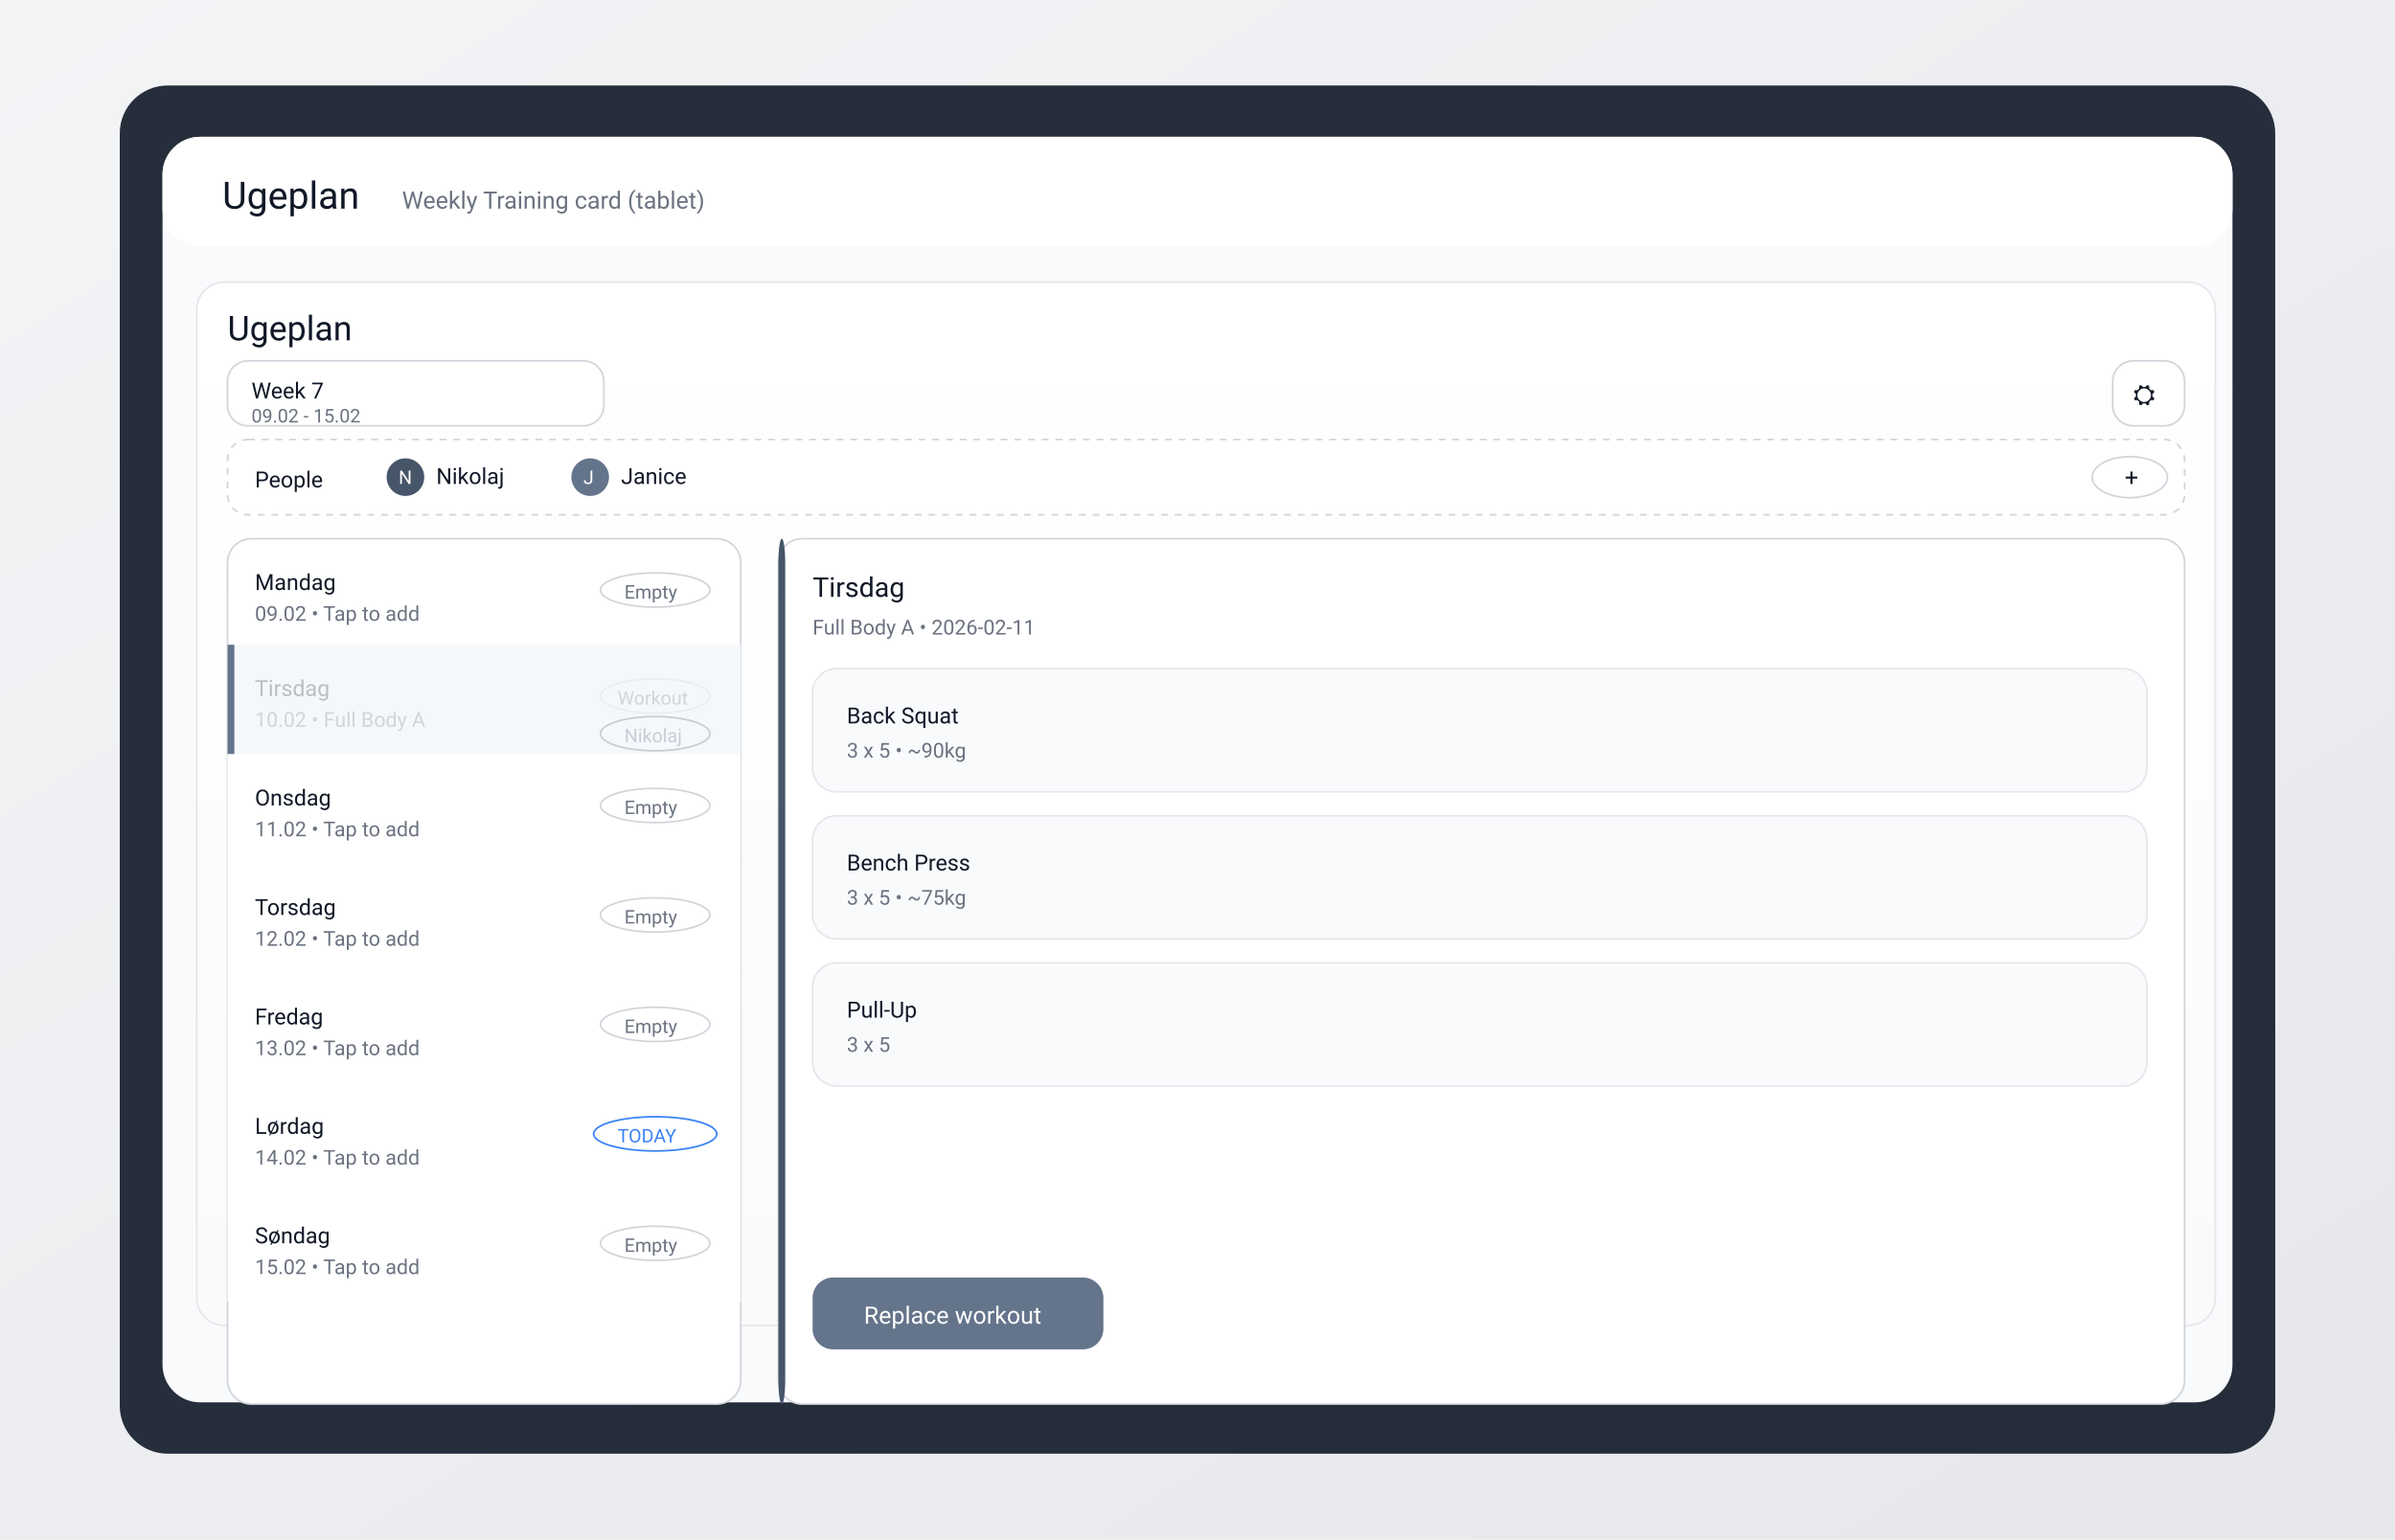
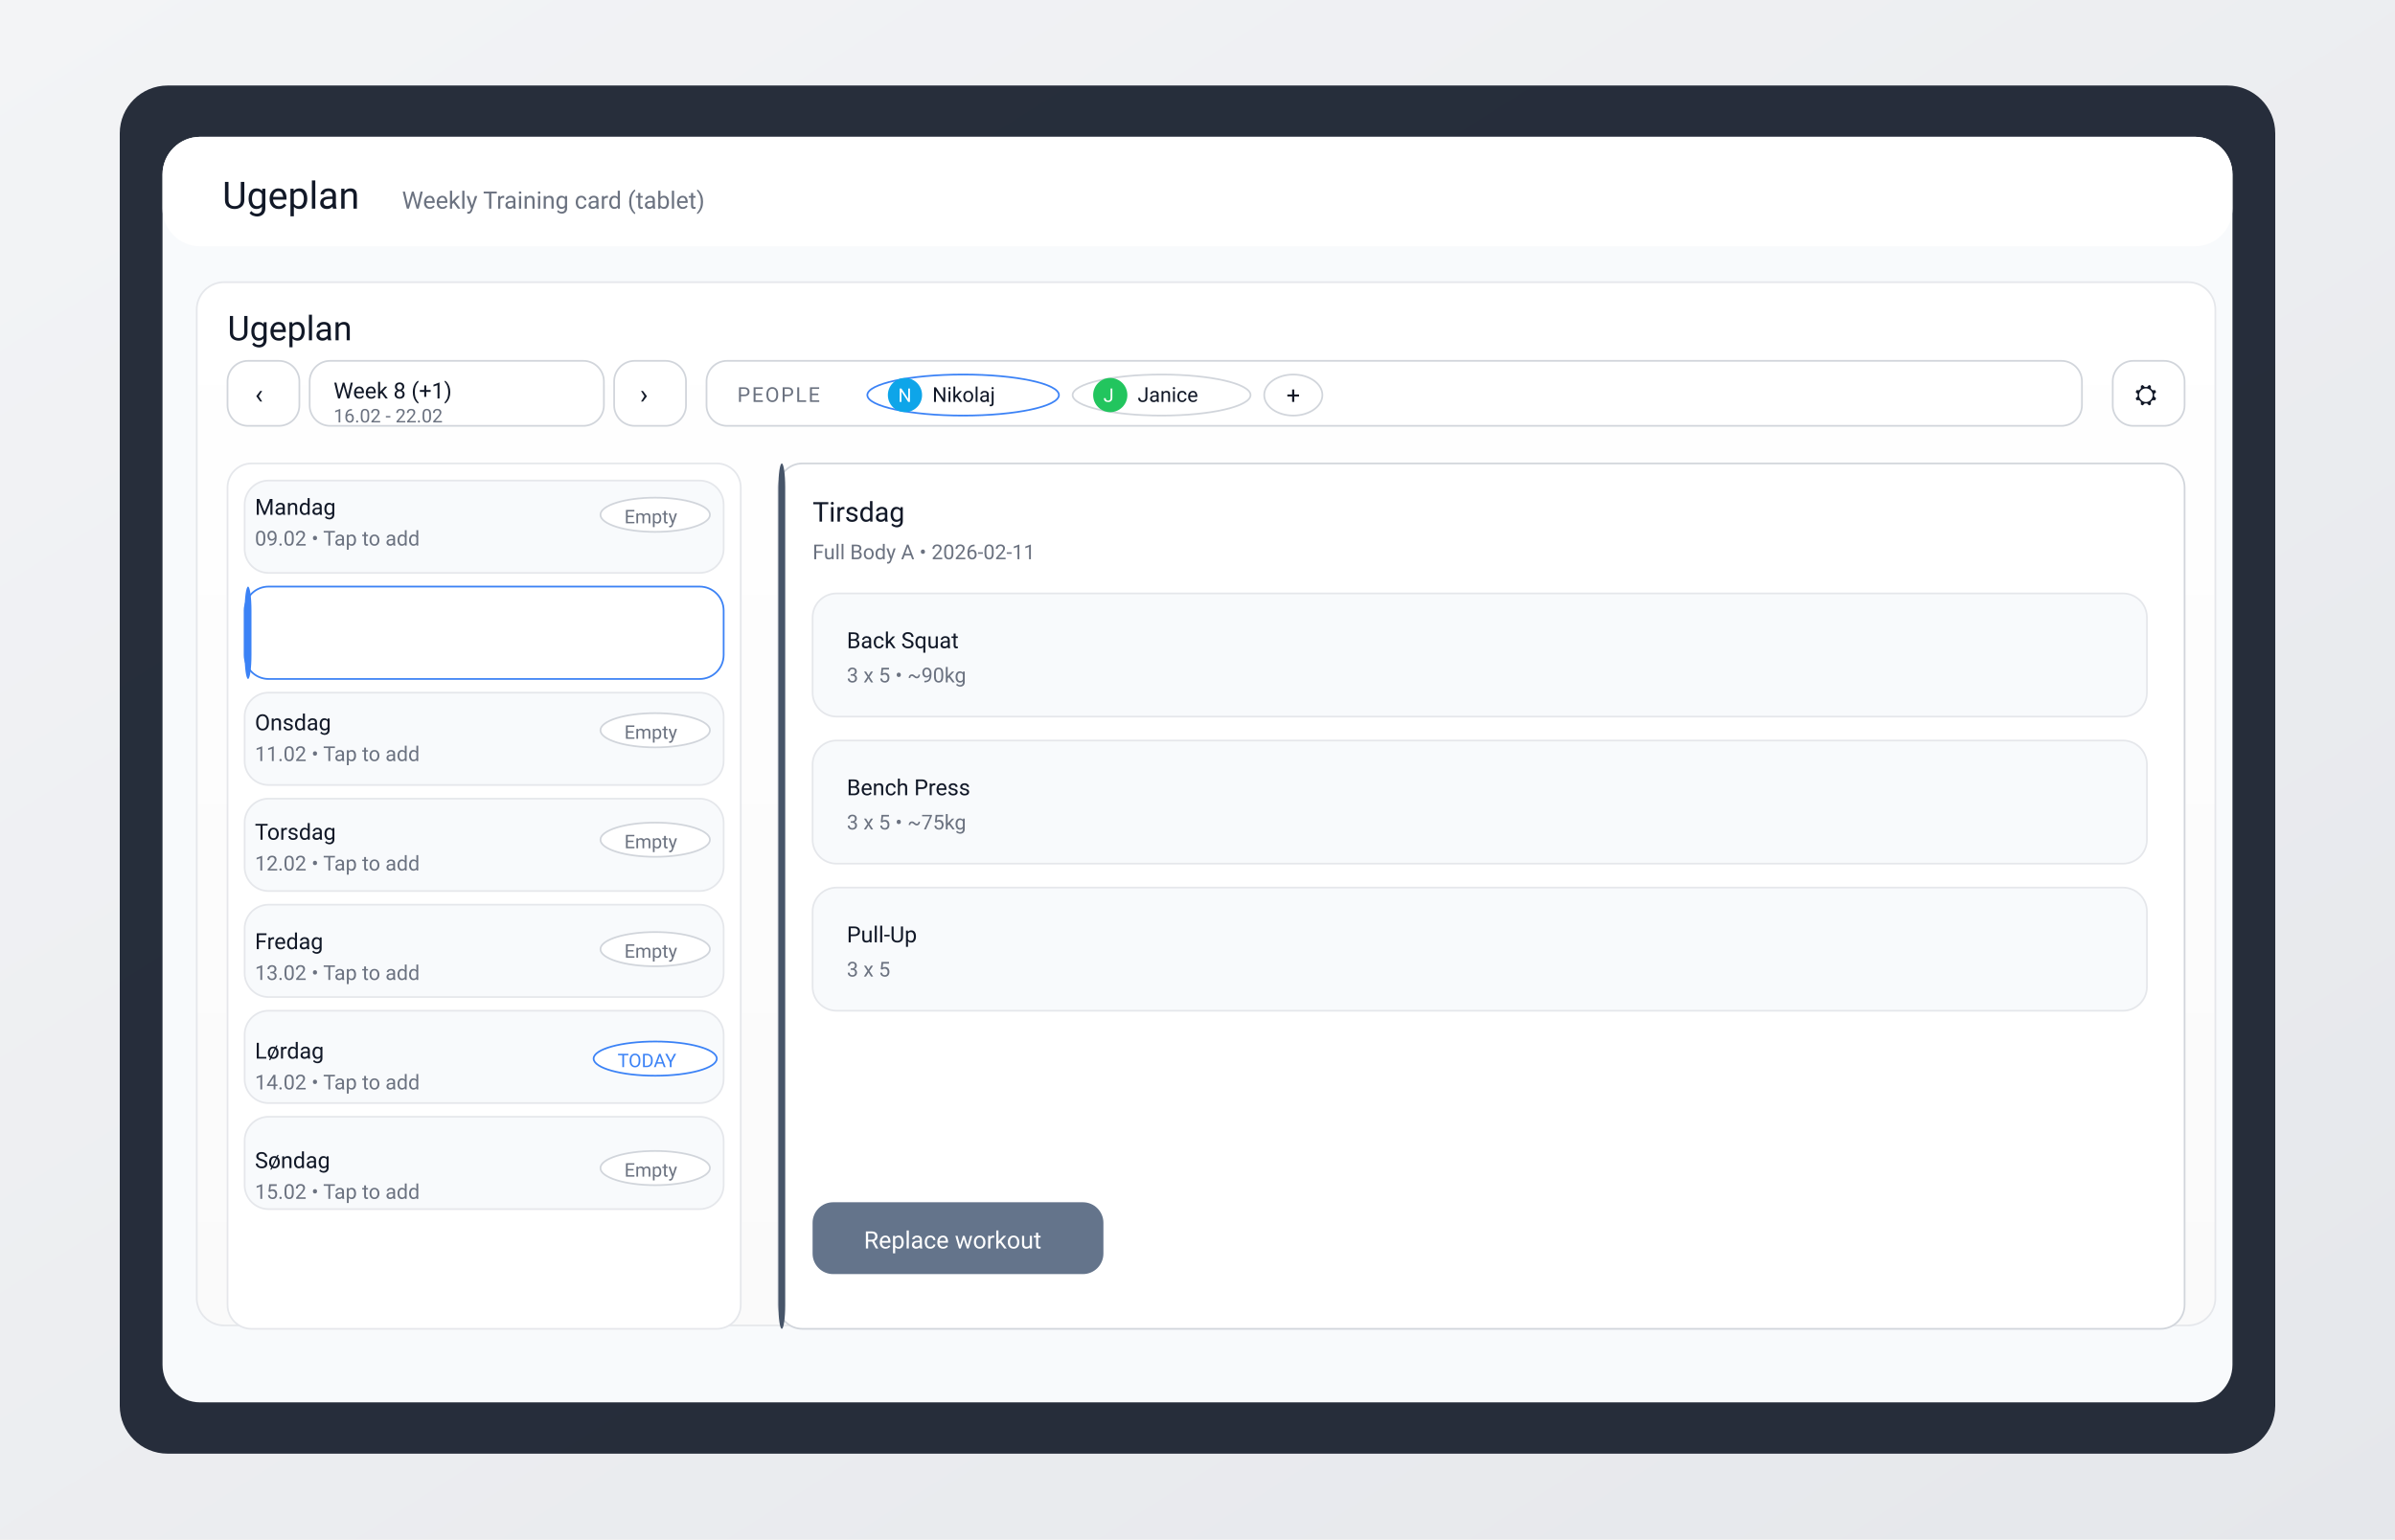
<svg xmlns="http://www.w3.org/2000/svg" width="1400" height="900" viewBox="0 0 1400 900">
  <defs>
    <linearGradient id="bg" x1="0" y1="0" x2="1" y2="1">
      <stop offset="0" stop-color="#f3f4f6" />
      <stop offset="1" stop-color="#e5e7eb" />
    </linearGradient>
    <linearGradient id="card" x1="0" y1="0" x2="0" y2="1">
      <stop offset="0" stop-color="#ffffff" />
      <stop offset="1" stop-color="#fafafa" />
    </linearGradient>
  </defs>
  <rect width="1400" height="900" fill="url(#bg)" />
  <rect x="70" y="50" width="1260" height="800" rx="28" fill="#111827" opacity="0.9" />
  <rect x="95" y="80" width="1210" height="740" rx="22" fill="#f8fafc" />
  <rect x="95" y="80" width="1210" height="64" rx="22" fill="#ffffff" />
  <text x="130" y="122" font-family="ui-sans-serif, system-ui, -apple-system, Segoe UI, Roboto" font-size="22" fill="#111827">Ugeplan</text>
  <text x="235" y="122" font-family="ui-sans-serif, system-ui, -apple-system, Segoe UI, Roboto" font-size="14" fill="#6b7280">Weekly Training card (tablet)</text>
  <g transform="translate(115,165)">
    <rect x="0" y="0" width="1180" height="610" rx="16" fill="url(#card)" stroke="#e5e7eb" />
    <text x="18" y="34" font-family="ui-sans-serif, system-ui, -apple-system, Segoe UI, Roboto" font-size="20" fill="#111827">Ugeplan</text>
-     <rect x="18" y="46" width="220" height="38" rx="12" fill="#ffffff" stroke="#d1d5db" />
-     <text x="32" y="68" font-family="ui-sans-serif, system-ui, -apple-system, Segoe UI, Roboto" font-size="13" fill="#111827">Week 7</text>
-     <text x="32" y="82" font-family="ui-sans-serif, system-ui, -apple-system, Segoe UI, Roboto" font-size="11" fill="#6b7280">09.02 - 15.02</text>
+     <rect x="18" y="46" width="42" height="38" rx="12" fill="#ffffff" stroke="#d1d5db" />
+     <text x="34" y="71" font-family="ui-sans-serif, system-ui, -apple-system, Segoe UI, Roboto" font-size="16" fill="#111827">‹</text>
+     <rect x="66" y="46" width="172" height="38" rx="12" fill="#ffffff" stroke="#d1d5db" />
+     <text x="80" y="68" font-family="ui-sans-serif, system-ui, -apple-system, Segoe UI, Roboto" font-size="13" fill="#111827">Week 8 (+1)</text>
+     <text x="80" y="82" font-family="ui-sans-serif, system-ui, -apple-system, Segoe UI, Roboto" font-size="11" fill="#6b7280">16.02 - 22.02</text>
+     <rect x="244" y="46" width="42" height="38" rx="12" fill="#ffffff" stroke="#d1d5db" />
+     <text x="259" y="71" font-family="ui-sans-serif, system-ui, -apple-system, Segoe UI, Roboto" font-size="16" fill="#111827">›</text>
+     <rect x="298" y="46" width="804" height="38" rx="12" fill="#ffffff" stroke="#d1d5db" />
+     <text x="316" y="70" font-family="ui-sans-serif, system-ui, -apple-system, Segoe UI, Roboto" font-size="12" fill="#6b7280" letter-spacing="0.08em">PEOPLE</text>
+     <rect x="392" y="54" width="112" height="24" rx="999" fill="#ffffff" stroke="#3b82f6" />
+     <circle cx="414" cy="66" r="10" fill="#0ea5e9" />
+     <text x="410" y="70" font-family="ui-sans-serif, system-ui, -apple-system, Segoe UI, Roboto" font-size="11" fill="#ffffff">N</text>
+     <text x="430" y="70" font-family="ui-sans-serif, system-ui, -apple-system, Segoe UI, Roboto" font-size="12" fill="#111827">Nikolaj</text>
+     <rect x="512" y="54" width="104" height="24" rx="999" fill="#ffffff" stroke="#d1d5db" />
+     <circle cx="534" cy="66" r="10" fill="#22c55e" />
+     <text x="530" y="70" font-family="ui-sans-serif, system-ui, -apple-system, Segoe UI, Roboto" font-size="11" fill="#ffffff">J</text>
+     <text x="550" y="70" font-family="ui-sans-serif, system-ui, -apple-system, Segoe UI, Roboto" font-size="12" fill="#111827">Janice</text>
+     <rect x="624" y="54" width="34" height="24" rx="999" fill="#ffffff" stroke="#d1d5db" />
+     <text x="637" y="71" font-family="ui-sans-serif, system-ui, -apple-system, Segoe UI, Roboto" font-size="14" fill="#111827">+</text>
    <rect x="1120" y="46" width="42" height="38" rx="12" fill="#ffffff" stroke="#d1d5db" />
-     <text x="1132" y="71" font-family="ui-sans-serif, system-ui, -apple-system, Segoe UI, Roboto" font-size="16" fill="#111827">⛭</text>
-     <rect x="18" y="92" width="1144" height="44" rx="12" fill="#ffffff" stroke="#d1d5db" stroke-dasharray="4 4" />
-     <text x="34" y="120" font-family="ui-sans-serif, system-ui, -apple-system, Segoe UI, Roboto" font-size="13" fill="#111827">People</text>
-     <circle cx="122" cy="114" r="11" fill="#475569" />
-     <text x="118" y="118" font-family="ui-sans-serif, system-ui, -apple-system, Segoe UI, Roboto" font-size="11" fill="#ffffff">N</text>
-     <text x="140" y="118" font-family="ui-sans-serif, system-ui, -apple-system, Segoe UI, Roboto" font-size="13" fill="#111827">Nikolaj</text>
-     <circle cx="230" cy="114" r="11" fill="#64748b" />
-     <text x="226" y="118" font-family="ui-sans-serif, system-ui, -apple-system, Segoe UI, Roboto" font-size="11" fill="#ffffff">J</text>
-     <text x="248" y="118" font-family="ui-sans-serif, system-ui, -apple-system, Segoe UI, Roboto" font-size="13" fill="#111827">Janice</text>
-     <rect x="1108" y="102" width="44" height="24" rx="999" fill="#ffffff" stroke="#d1d5db" />
-     <text x="1127" y="119" font-family="ui-sans-serif, system-ui, -apple-system, Segoe UI, Roboto" font-size="14" fill="#111827">+</text>
-     <g transform="translate(0,66)">
-       <rect x="18" y="84" width="300" height="506" rx="14" fill="#ffffff" stroke="#d1d5db" />
+     <text x="1133" y="71" font-family="ui-sans-serif, system-ui, -apple-system, Segoe UI, Roboto" font-size="16" fill="#111827">⛭</text>
+     <g transform="translate(0,22)">
+       <rect x="18" y="84" width="300" height="506" rx="14" fill="#ffffff" stroke="#e5e7eb" />
+       <rect x="28" y="94" width="280" height="54" rx="14" fill="#f8fafc" stroke="#e5e7eb" />
      <text x="34" y="114" font-family="ui-sans-serif, system-ui, -apple-system, Segoe UI, Roboto" font-size="13" fill="#111827">Mandag</text>
      <text x="34" y="132" font-family="ui-sans-serif, system-ui, -apple-system, Segoe UI, Roboto" font-size="12" fill="#6b7280">09.02 • Tap to add</text>
      <rect x="236" y="104" width="64" height="20" rx="999" fill="#ffffff" stroke="#d1d5db" />
      <text x="250" y="119" font-family="ui-sans-serif, system-ui, -apple-system, Segoe UI, Roboto" font-size="11" fill="#6b7280">Empty</text>
-       <rect x="18" y="146" width="300" height="64" fill="#ffffff" />
+       <rect x="28" y="156" width="280" height="54" rx="14" fill="#f8fafc" stroke="#e5e7eb" />
      <text x="34" y="176" font-family="ui-sans-serif, system-ui, -apple-system, Segoe UI, Roboto" font-size="13" fill="#111827">Tirsdag</text>
      <text x="34" y="194" font-family="ui-sans-serif, system-ui, -apple-system, Segoe UI, Roboto" font-size="12" fill="#6b7280">10.02 • Full Body A</text>
      <rect x="236" y="166" width="64" height="20" rx="999" fill="#ffffff" stroke="#d1d5db" />
      <text x="246" y="181" font-family="ui-sans-serif, system-ui, -apple-system, Segoe UI, Roboto" font-size="11" fill="#6b7280">Workout</text>
      <rect x="236" y="188" width="64" height="20" rx="999" fill="#ffffff" stroke="#475569" />
      <text x="250" y="203" font-family="ui-sans-serif, system-ui, -apple-system, Segoe UI, Roboto" font-size="11" fill="#475569">Nikolaj</text>
-       <rect x="18" y="146" width="300" height="64" rx="0" fill="#f1f5f9" opacity="0.75" />
-       <rect x="18" y="146" width="4" height="64" fill="#64748b" />
-       <rect x="18" y="210" width="300" height="64" fill="#ffffff" />
+       <rect x="28" y="156" width="280" height="54" rx="14" fill="#ffffff" stroke="#3b82f6" />
+       <rect x="28" y="156" width="4" height="54" rx="14" fill="#3b82f6" />
+       <rect x="28" y="218" width="280" height="54" rx="14" fill="#f8fafc" stroke="#e5e7eb" />
      <text x="34" y="240" font-family="ui-sans-serif, system-ui, -apple-system, Segoe UI, Roboto" font-size="13" fill="#111827">Onsdag</text>
      <text x="34" y="258" font-family="ui-sans-serif, system-ui, -apple-system, Segoe UI, Roboto" font-size="12" fill="#6b7280">11.02 • Tap to add</text>
      <rect x="236" y="230" width="64" height="20" rx="999" fill="#ffffff" stroke="#d1d5db" />
      <text x="250" y="245" font-family="ui-sans-serif, system-ui, -apple-system, Segoe UI, Roboto" font-size="11" fill="#6b7280">Empty</text>
-       <rect x="18" y="274" width="300" height="64" fill="#ffffff" />
+       <rect x="28" y="280" width="280" height="54" rx="14" fill="#f8fafc" stroke="#e5e7eb" />
      <text x="34" y="304" font-family="ui-sans-serif, system-ui, -apple-system, Segoe UI, Roboto" font-size="13" fill="#111827">Torsdag</text>
      <text x="34" y="322" font-family="ui-sans-serif, system-ui, -apple-system, Segoe UI, Roboto" font-size="12" fill="#6b7280">12.02 • Tap to add</text>
      <rect x="236" y="294" width="64" height="20" rx="999" fill="#ffffff" stroke="#d1d5db" />
      <text x="250" y="309" font-family="ui-sans-serif, system-ui, -apple-system, Segoe UI, Roboto" font-size="11" fill="#6b7280">Empty</text>
-       <rect x="18" y="338" width="300" height="64" fill="#ffffff" />
+       <rect x="28" y="342" width="280" height="54" rx="14" fill="#f8fafc" stroke="#e5e7eb" />
      <text x="34" y="368" font-family="ui-sans-serif, system-ui, -apple-system, Segoe UI, Roboto" font-size="13" fill="#111827">Fredag</text>
      <text x="34" y="386" font-family="ui-sans-serif, system-ui, -apple-system, Segoe UI, Roboto" font-size="12" fill="#6b7280">13.02 • Tap to add</text>
      <rect x="236" y="358" width="64" height="20" rx="999" fill="#ffffff" stroke="#d1d5db" />
      <text x="250" y="373" font-family="ui-sans-serif, system-ui, -apple-system, Segoe UI, Roboto" font-size="11" fill="#6b7280">Empty</text>
-       <rect x="18" y="402" width="300" height="64" fill="#ffffff" />
+       <rect x="28" y="404" width="280" height="54" rx="14" fill="#f8fafc" stroke="#e5e7eb" />
      <text x="34" y="432" font-family="ui-sans-serif, system-ui, -apple-system, Segoe UI, Roboto" font-size="13" fill="#111827">Lørdag</text>
      <text x="34" y="450" font-family="ui-sans-serif, system-ui, -apple-system, Segoe UI, Roboto" font-size="12" fill="#6b7280">14.02 • Tap to add</text>
      <rect x="232" y="422" width="72" height="20" rx="999" fill="#ffffff" stroke="#3b82f6" />
      <text x="246" y="437" font-family="ui-sans-serif, system-ui, -apple-system, Segoe UI, Roboto" font-size="11" fill="#3b82f6">TODAY</text>
-       <rect x="18" y="466" width="300" height="64" fill="#ffffff" />
+       <rect x="28" y="466" width="280" height="54" rx="14" fill="#f8fafc" stroke="#e5e7eb" />
      <text x="34" y="496" font-family="ui-sans-serif, system-ui, -apple-system, Segoe UI, Roboto" font-size="13" fill="#111827">Søndag</text>
      <text x="34" y="514" font-family="ui-sans-serif, system-ui, -apple-system, Segoe UI, Roboto" font-size="12" fill="#6b7280">15.02 • Tap to add</text>
      <rect x="236" y="486" width="64" height="20" rx="999" fill="#ffffff" stroke="#d1d5db" />
      <text x="250" y="501" font-family="ui-sans-serif, system-ui, -apple-system, Segoe UI, Roboto" font-size="11" fill="#6b7280">Empty</text>
      <rect x="340" y="84" width="822" height="506" rx="14" fill="#ffffff" stroke="#d1d5db" />
      <rect x="340" y="84" width="4" height="506" rx="14" fill="#475569" />
      <text x="360" y="118" font-family="ui-sans-serif, system-ui, -apple-system, Segoe UI, Roboto" font-size="16" fill="#111827">Tirsdag</text>
      <text x="360" y="140" font-family="ui-sans-serif, system-ui, -apple-system, Segoe UI, Roboto" font-size="12" fill="#6b7280">Full Body A • 2026-02-11</text>
      <rect x="360" y="160" width="780" height="72" rx="14" fill="#f8fafc" stroke="#e5e7eb" />
      <text x="380" y="192" font-family="ui-sans-serif, system-ui, -apple-system, Segoe UI, Roboto" font-size="13" fill="#111827">Back Squat</text>
      <text x="380" y="212" font-family="ui-sans-serif, system-ui, -apple-system, Segoe UI, Roboto" font-size="12" fill="#6b7280">3 x 5 • ~90kg</text>
      <rect x="360" y="246" width="780" height="72" rx="14" fill="#f8fafc" stroke="#e5e7eb" />
      <text x="380" y="278" font-family="ui-sans-serif, system-ui, -apple-system, Segoe UI, Roboto" font-size="13" fill="#111827">Bench Press</text>
      <text x="380" y="298" font-family="ui-sans-serif, system-ui, -apple-system, Segoe UI, Roboto" font-size="12" fill="#6b7280">3 x 5 • ~75kg</text>
      <rect x="360" y="332" width="780" height="72" rx="14" fill="#f8fafc" stroke="#e5e7eb" />
      <text x="380" y="364" font-family="ui-sans-serif, system-ui, -apple-system, Segoe UI, Roboto" font-size="13" fill="#111827">Pull-Up</text>
      <text x="380" y="384" font-family="ui-sans-serif, system-ui, -apple-system, Segoe UI, Roboto" font-size="12" fill="#6b7280">3 x 5</text>
      <rect x="360" y="516" width="170" height="42" rx="12" fill="#64748b" />
      <text x="390" y="543" font-family="ui-sans-serif, system-ui, -apple-system, Segoe UI, Roboto" font-size="14" fill="#ffffff">Replace workout</text>
    </g>
  </g>
</svg>
